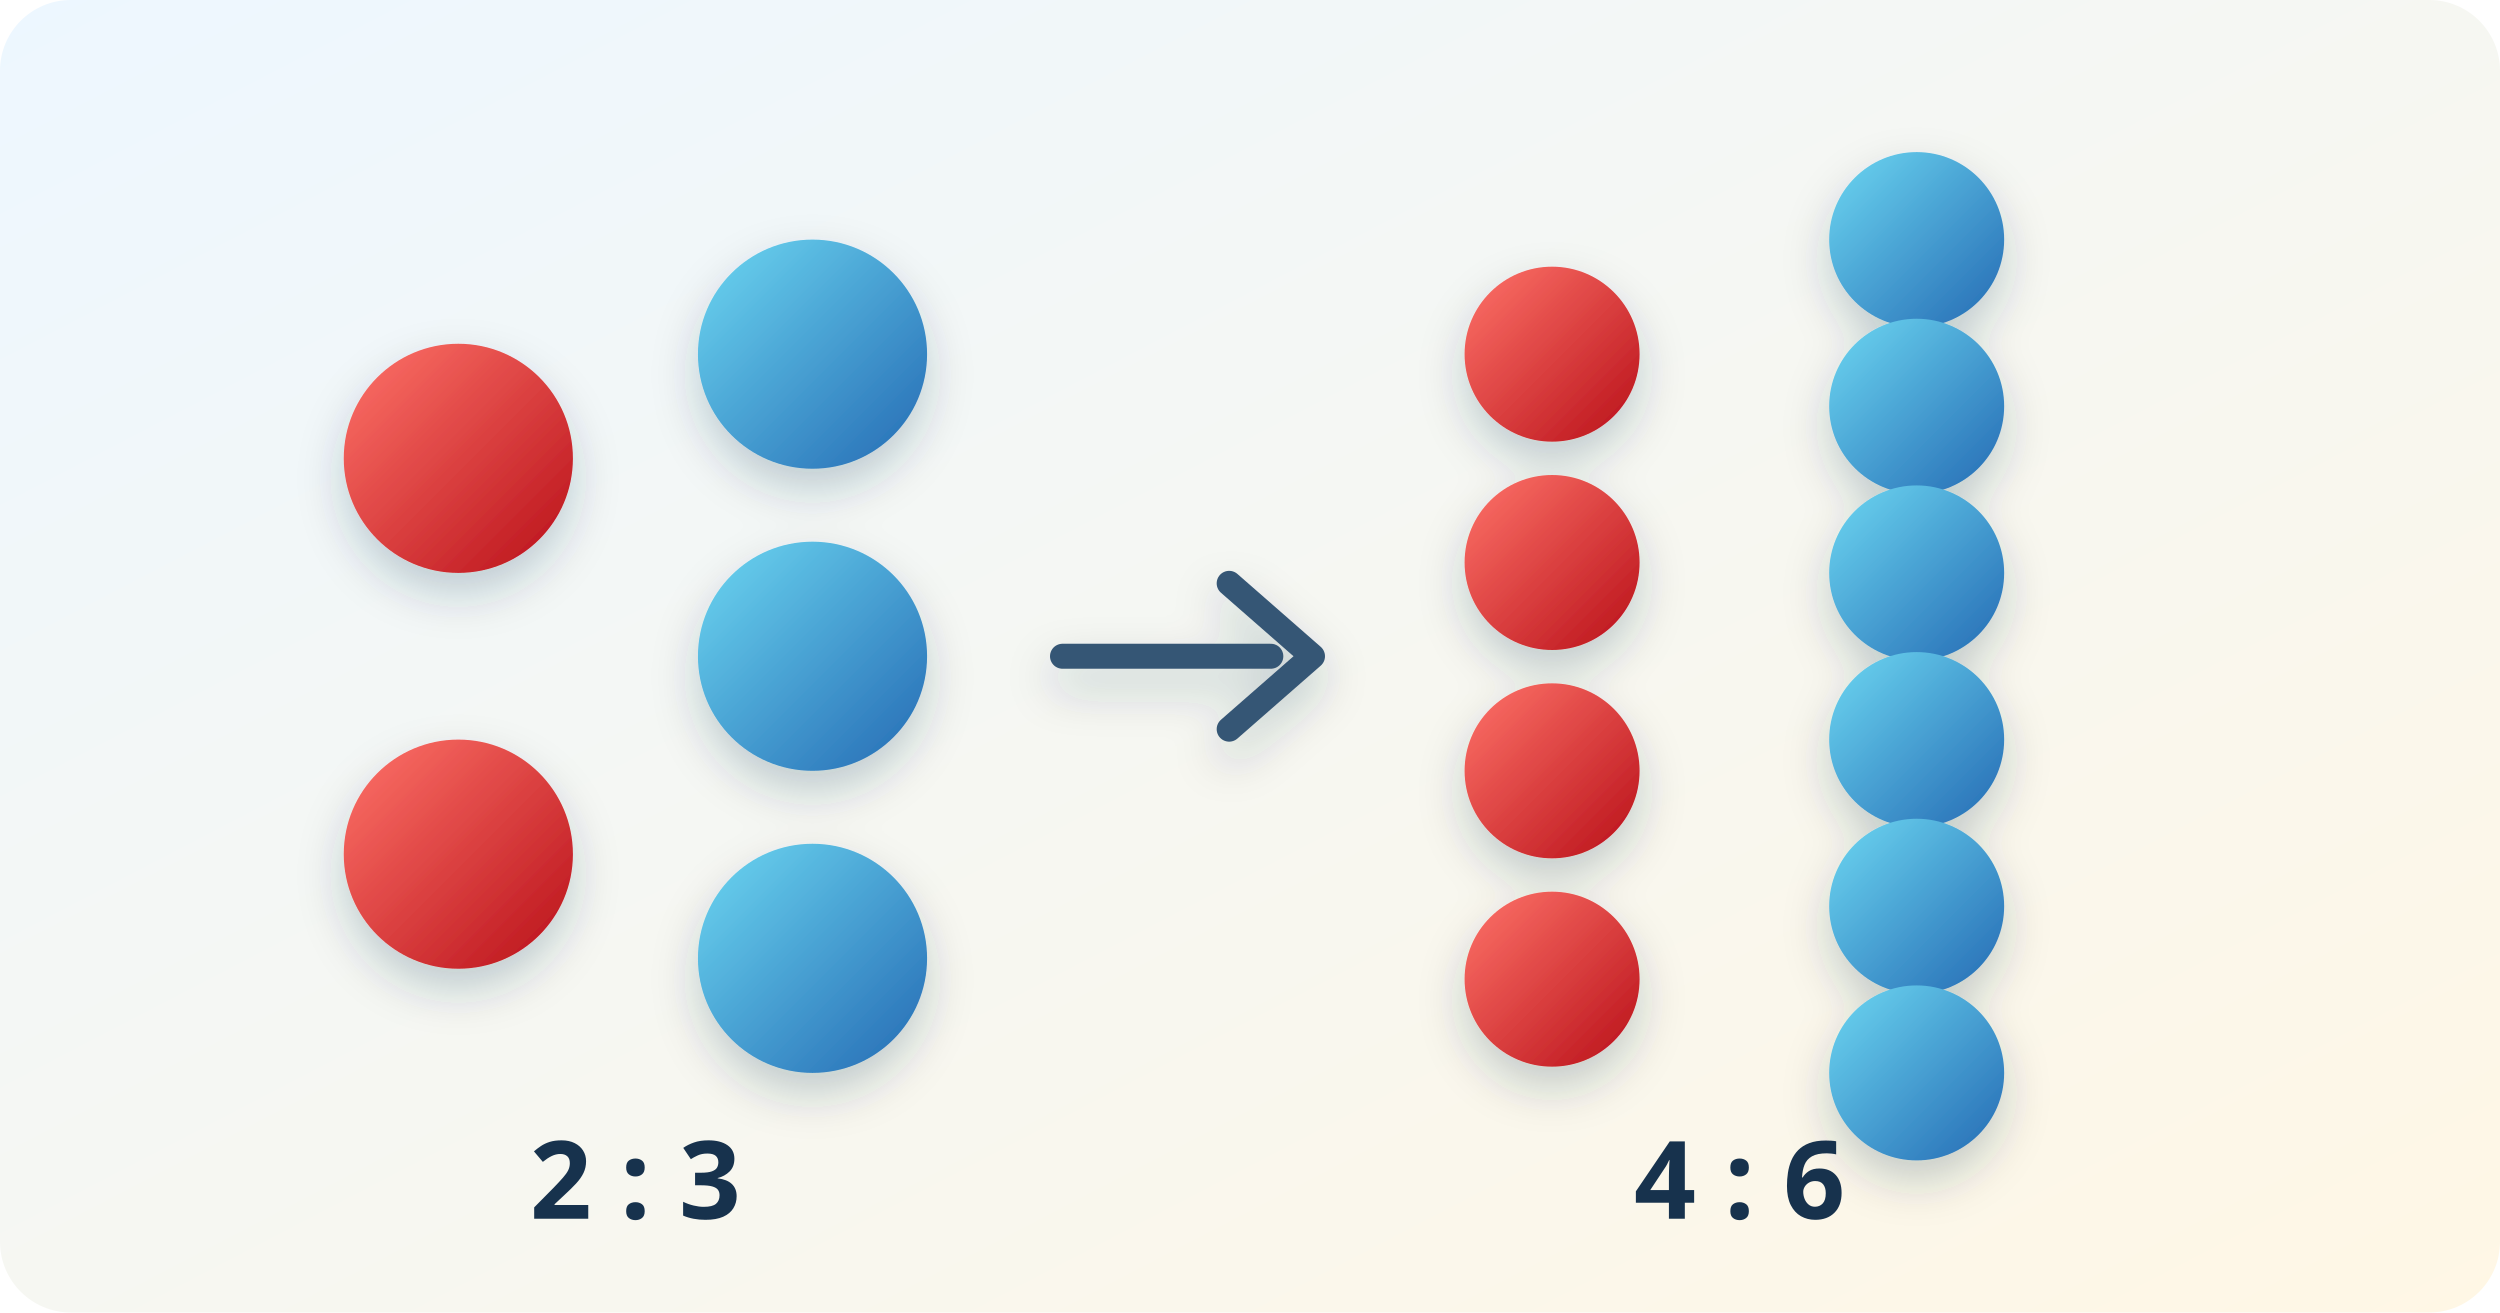
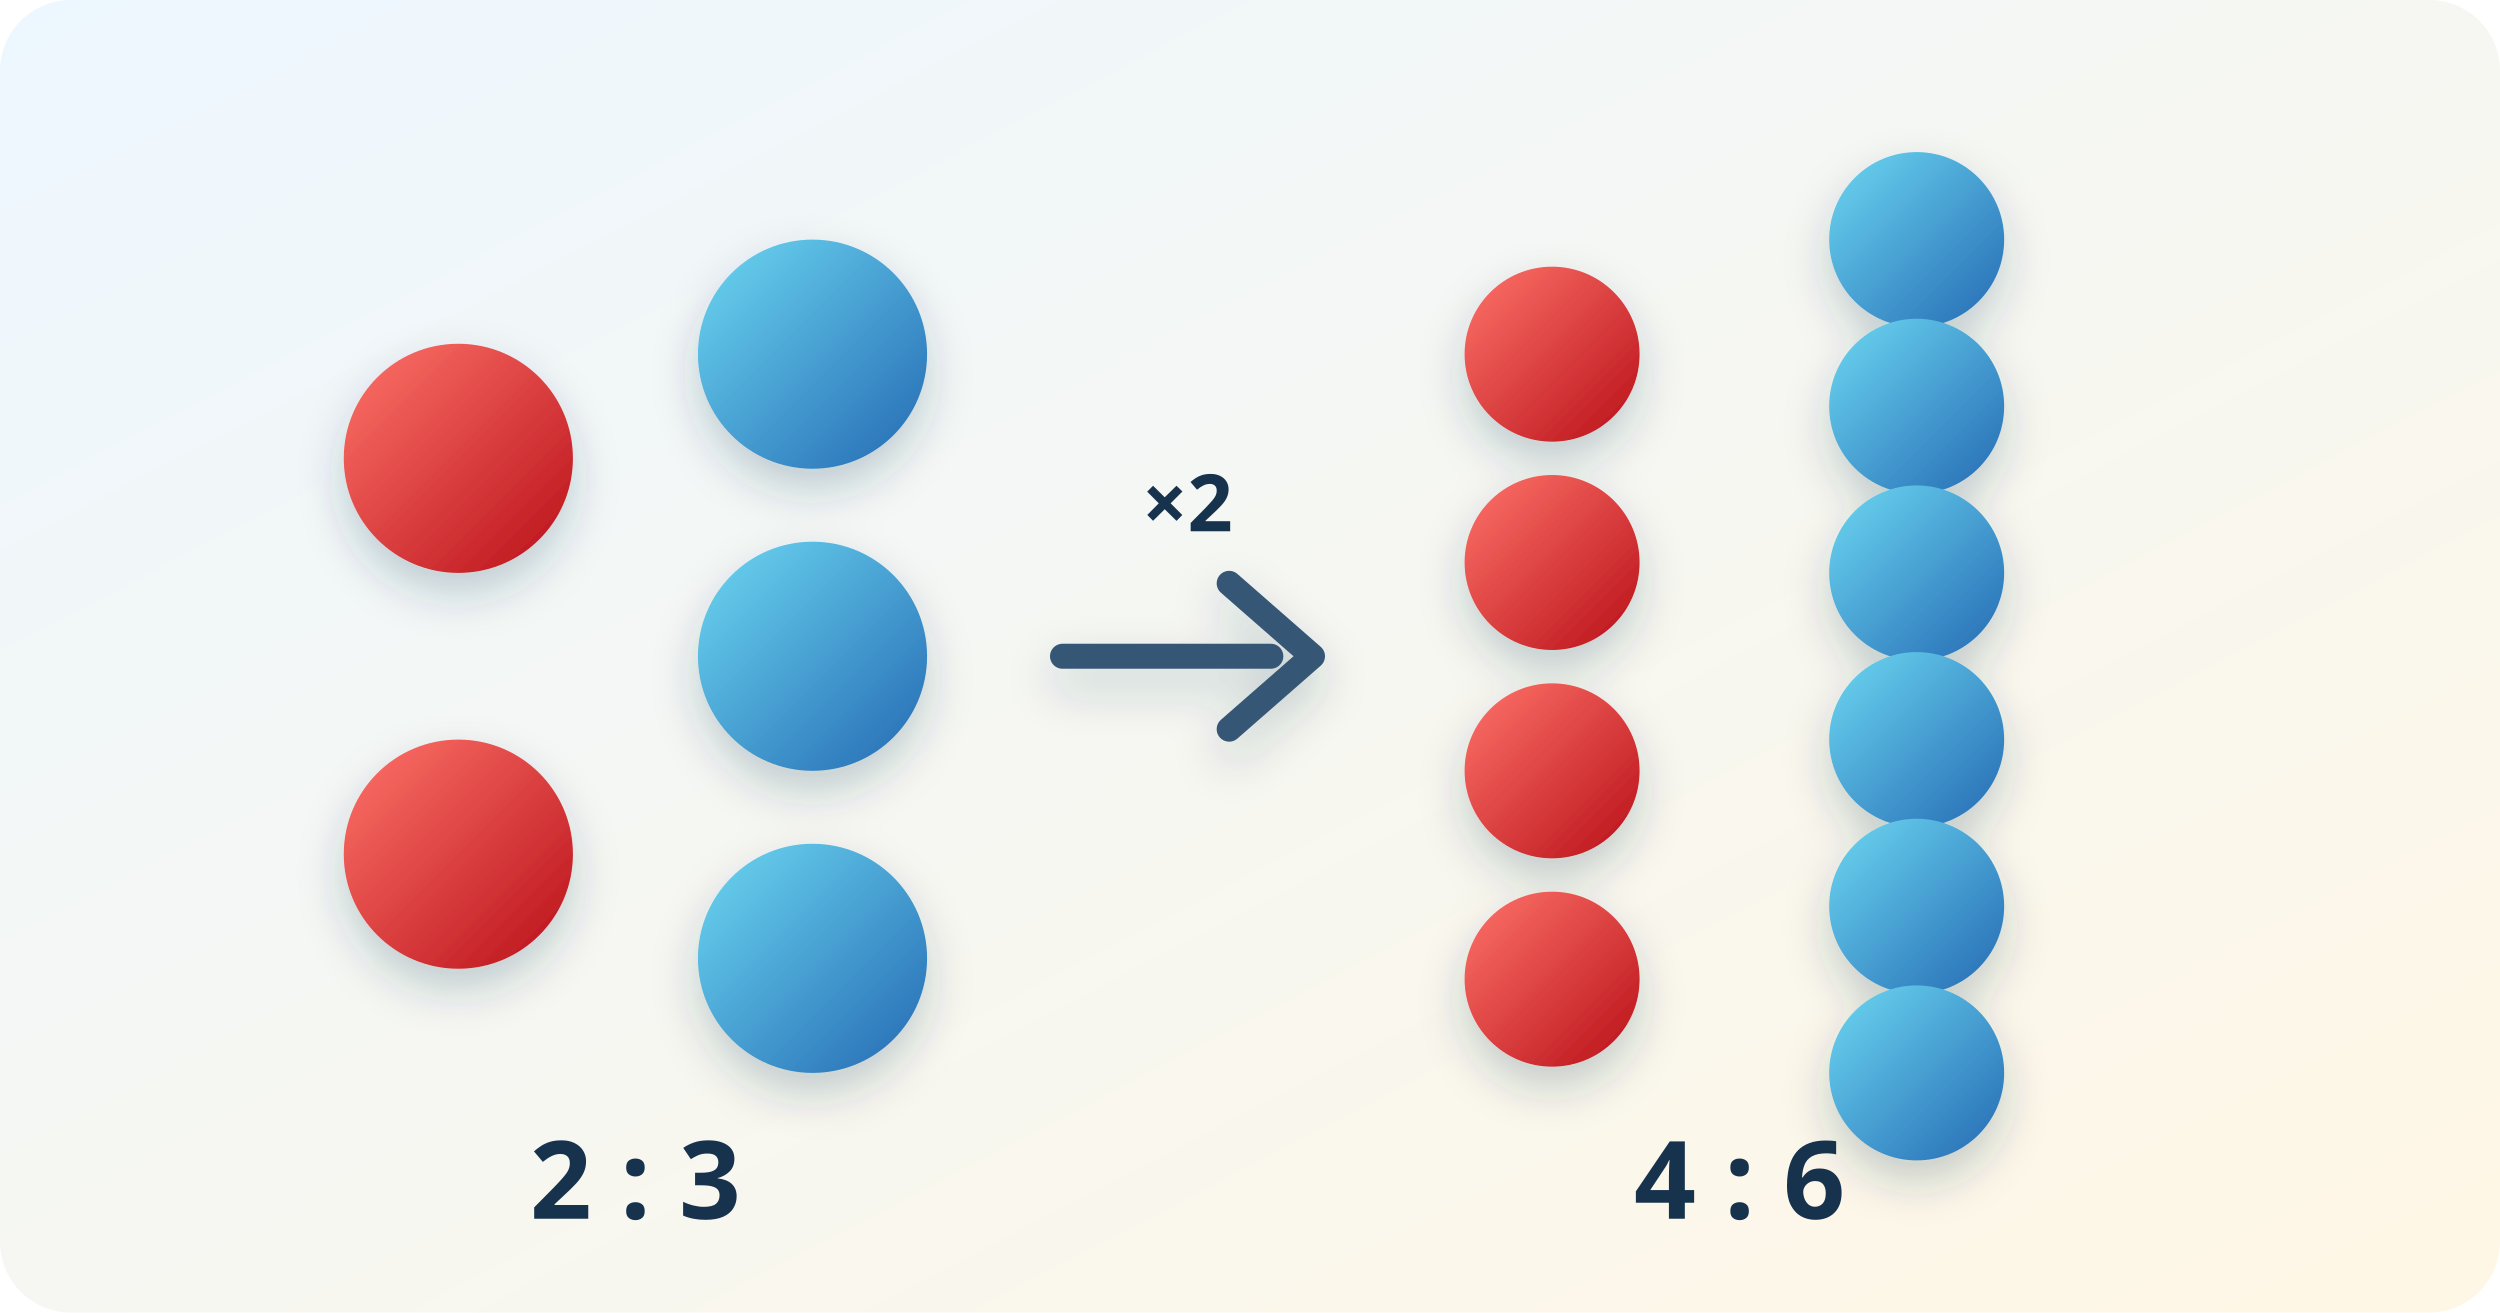
<svg xmlns="http://www.w3.org/2000/svg" viewBox="0 0 1200 630" role="img" aria-labelledby="title desc">
  <defs>
    <linearGradient id="bg" x1="0" y1="0" x2="1" y2="1">
      <stop stop-color="#edf7ff" />
      <stop offset="1" stop-color="#fff7e5" />
    </linearGradient>
    <linearGradient id="red" x1="0" y1="0" x2="1" y2="1">
      <stop stop-color="#ff746a" />
      <stop offset="1" stop-color="#b80f18" />
    </linearGradient>
    <linearGradient id="blue" x1="0" y1="0" x2="1" y2="1">
      <stop stop-color="#6dd8f2" />
      <stop offset="1" stop-color="#2369b3" />
    </linearGradient>
    <linearGradient id="gold" x1="0" y1="0" x2="1" y2="1">
      <stop stop-color="#ffe89a" />
      <stop offset="1" stop-color="#e39a16" />
    </linearGradient>
    <filter id="s" x="-30%" y="-30%" width="170%" height="180%">
      <feDropShadow dx="0" dy="10" stdDeviation="11" flood-color="#17324d" flood-opacity=".22" />
    </filter>
  </defs>
  <rect width="1200" height="630" rx="34" fill="url(#bg)" />
-   <g filter="url(#s)">
+   <g data-ratios="2:3=4:6" filter="url(#s)">
    <g fill="url(#red)">
      <circle cx="220" cy="220" r="55" />
      <circle cx="220" cy="410" r="55" />
    </g>
    <g fill="url(#blue)">
      <circle cx="390" cy="170" r="55" />
      <circle cx="390" cy="315" r="55" />
      <circle cx="390" cy="460" r="55" />
    </g>
    <path d="M510 315h100" stroke="#365675" stroke-width="12" stroke-linecap="round" />
    <path d="M590 280l40 35-40 35" fill="none" stroke="#365675" stroke-width="12" stroke-linecap="round" stroke-linejoin="round" />
    <g fill="url(#red)">
      <circle cx="745" cy="170" r="42" />
      <circle cx="745" cy="270" r="42" />
      <circle cx="745" cy="370" r="42" />
      <circle cx="745" cy="470" r="42" />
    </g>
    <g fill="url(#blue)">
      <circle cx="920" cy="115" r="42" />
      <circle cx="920" cy="195" r="42" />
      <circle cx="920" cy="275" r="42" />
      <circle cx="920" cy="355" r="42" />
      <circle cx="920" cy="435" r="42" />
      <circle cx="920" cy="515" r="42" />
    </g>
  </g>
-   <g font-family="system-ui,sans-serif" font-size="52" font-weight="700" text-anchor="middle" fill="#17324d">
-     <text x="305" y="585">2 : 3</text>
-     <text x="835" y="585">4 : 6</text>
+   <g font-family="system-ui,sans-serif" font-weight="700" text-anchor="middle" fill="#17324d">
+     <text x="570" y="255" font-size="38">×2</text>
+     <text x="305" y="585" font-size="52">2 : 3</text>
+     <text x="835" y="585" font-size="52">4 : 6</text>
  </g>
</svg>
